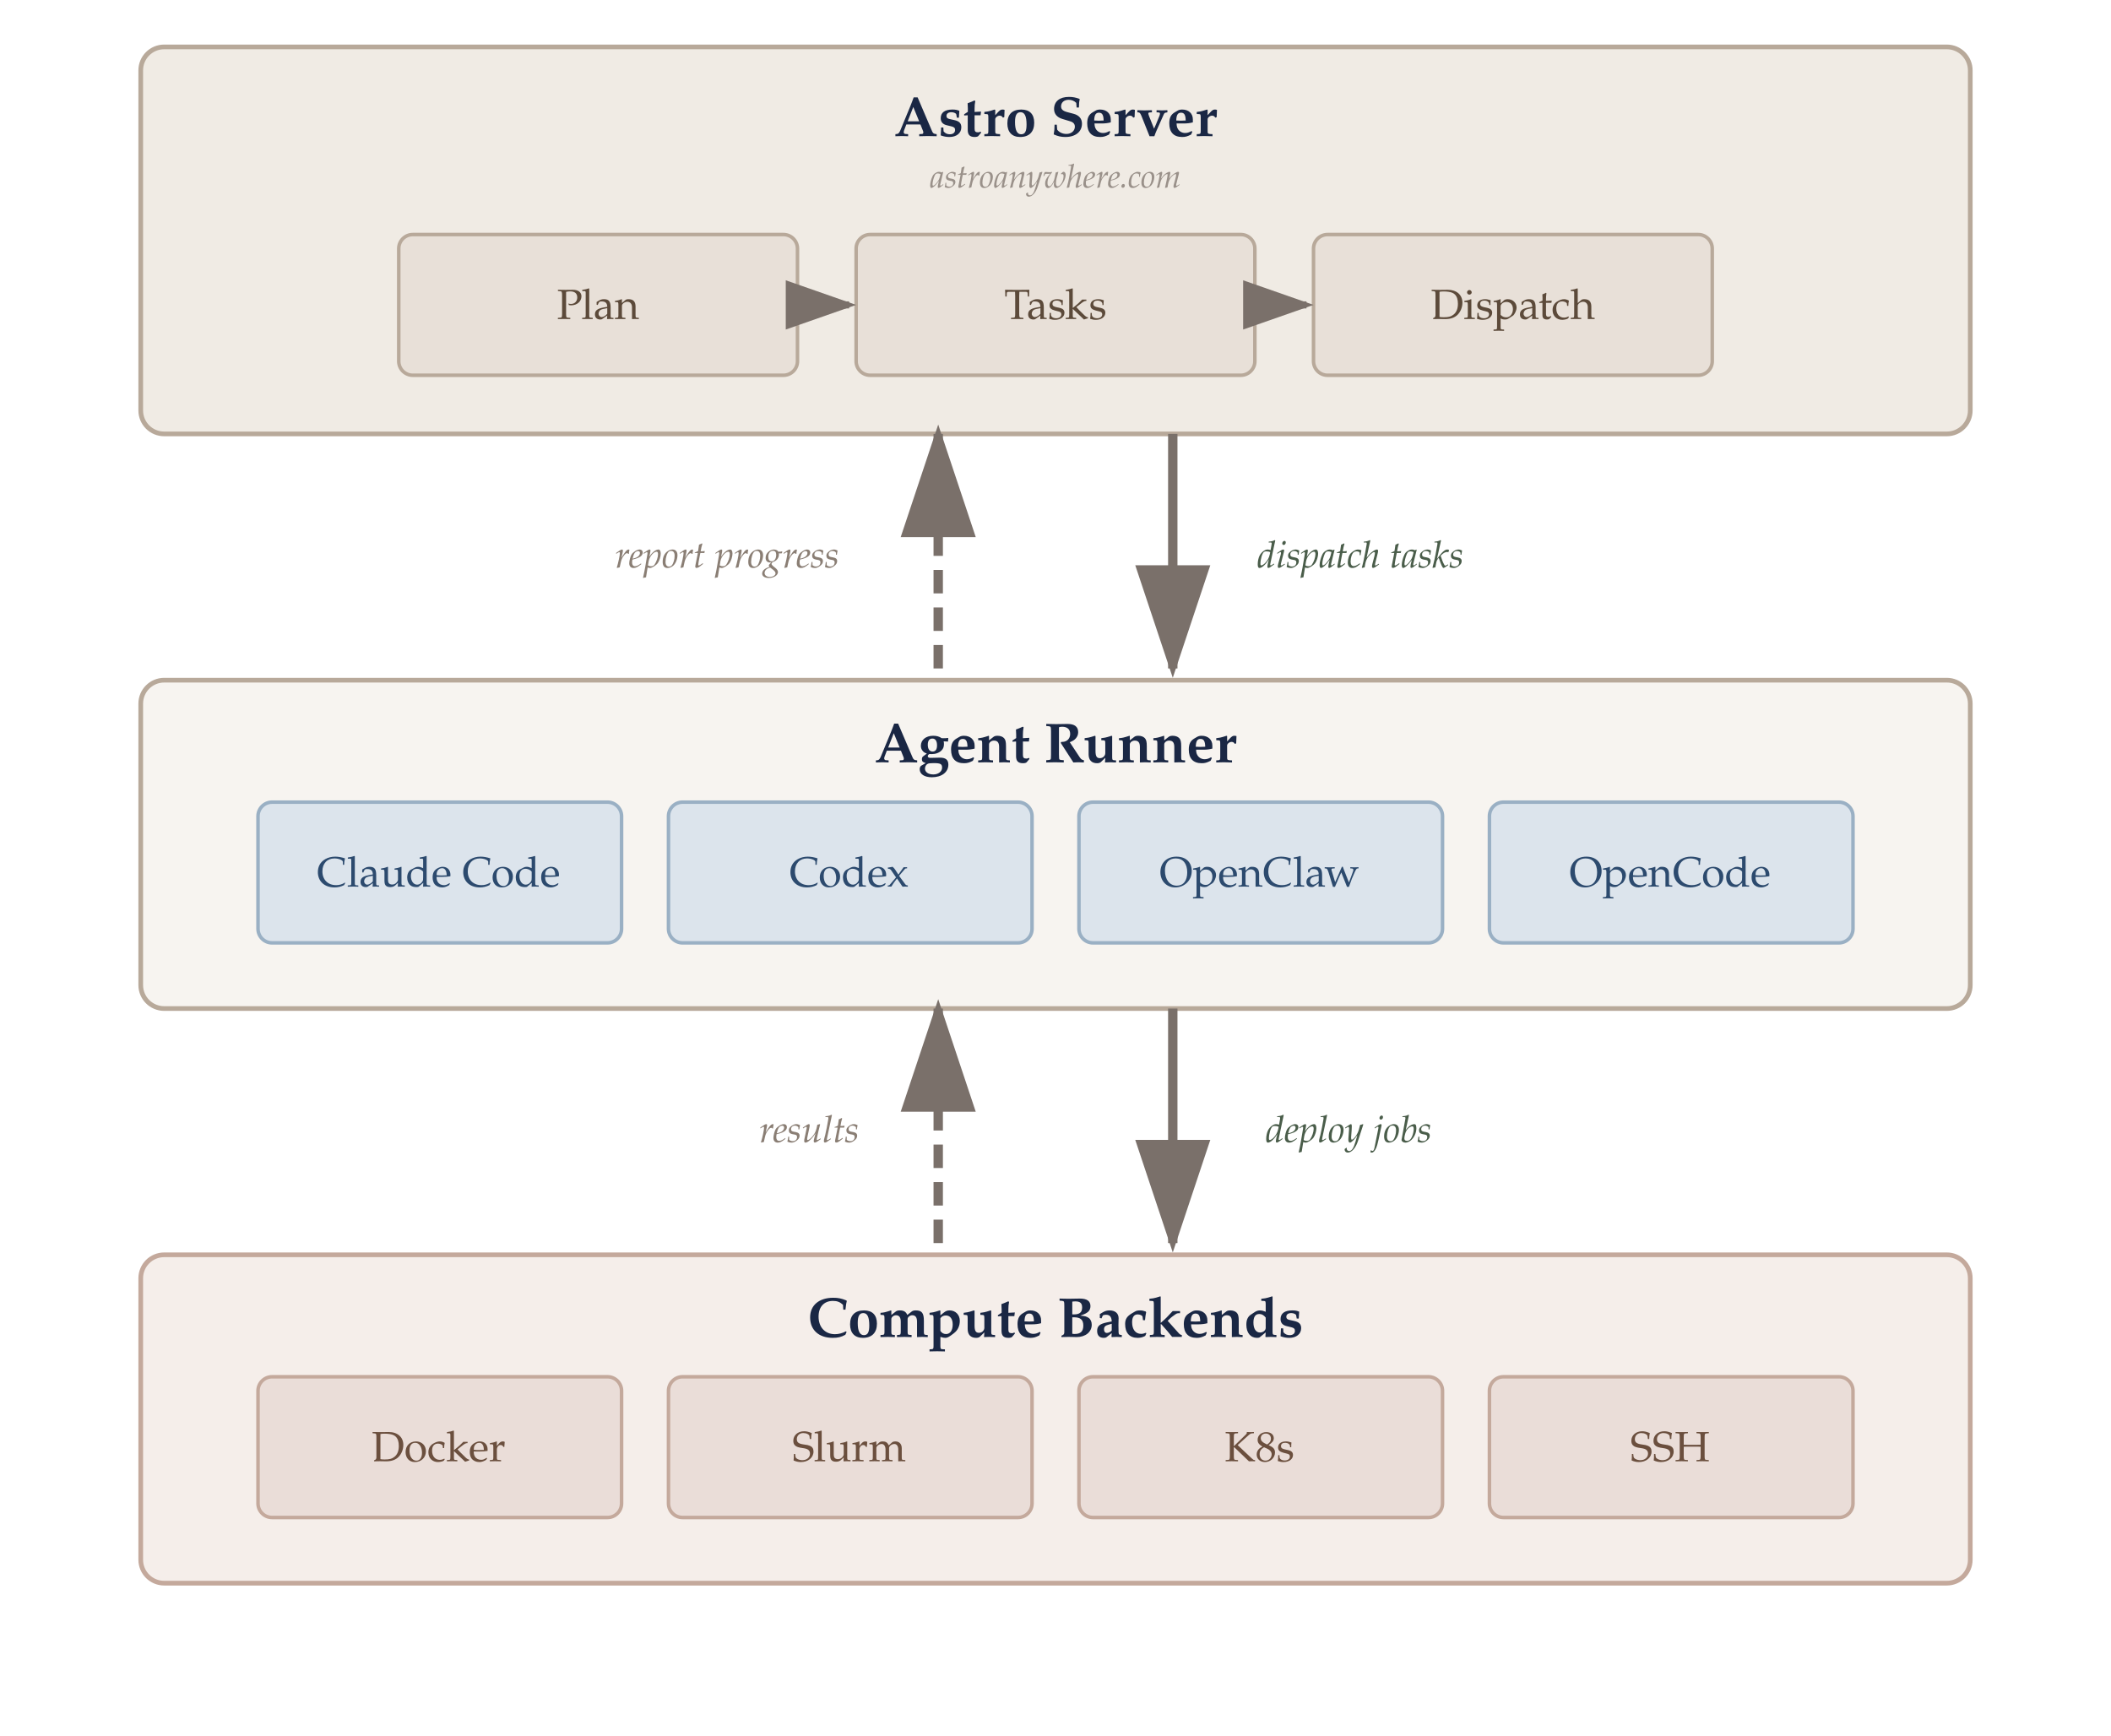
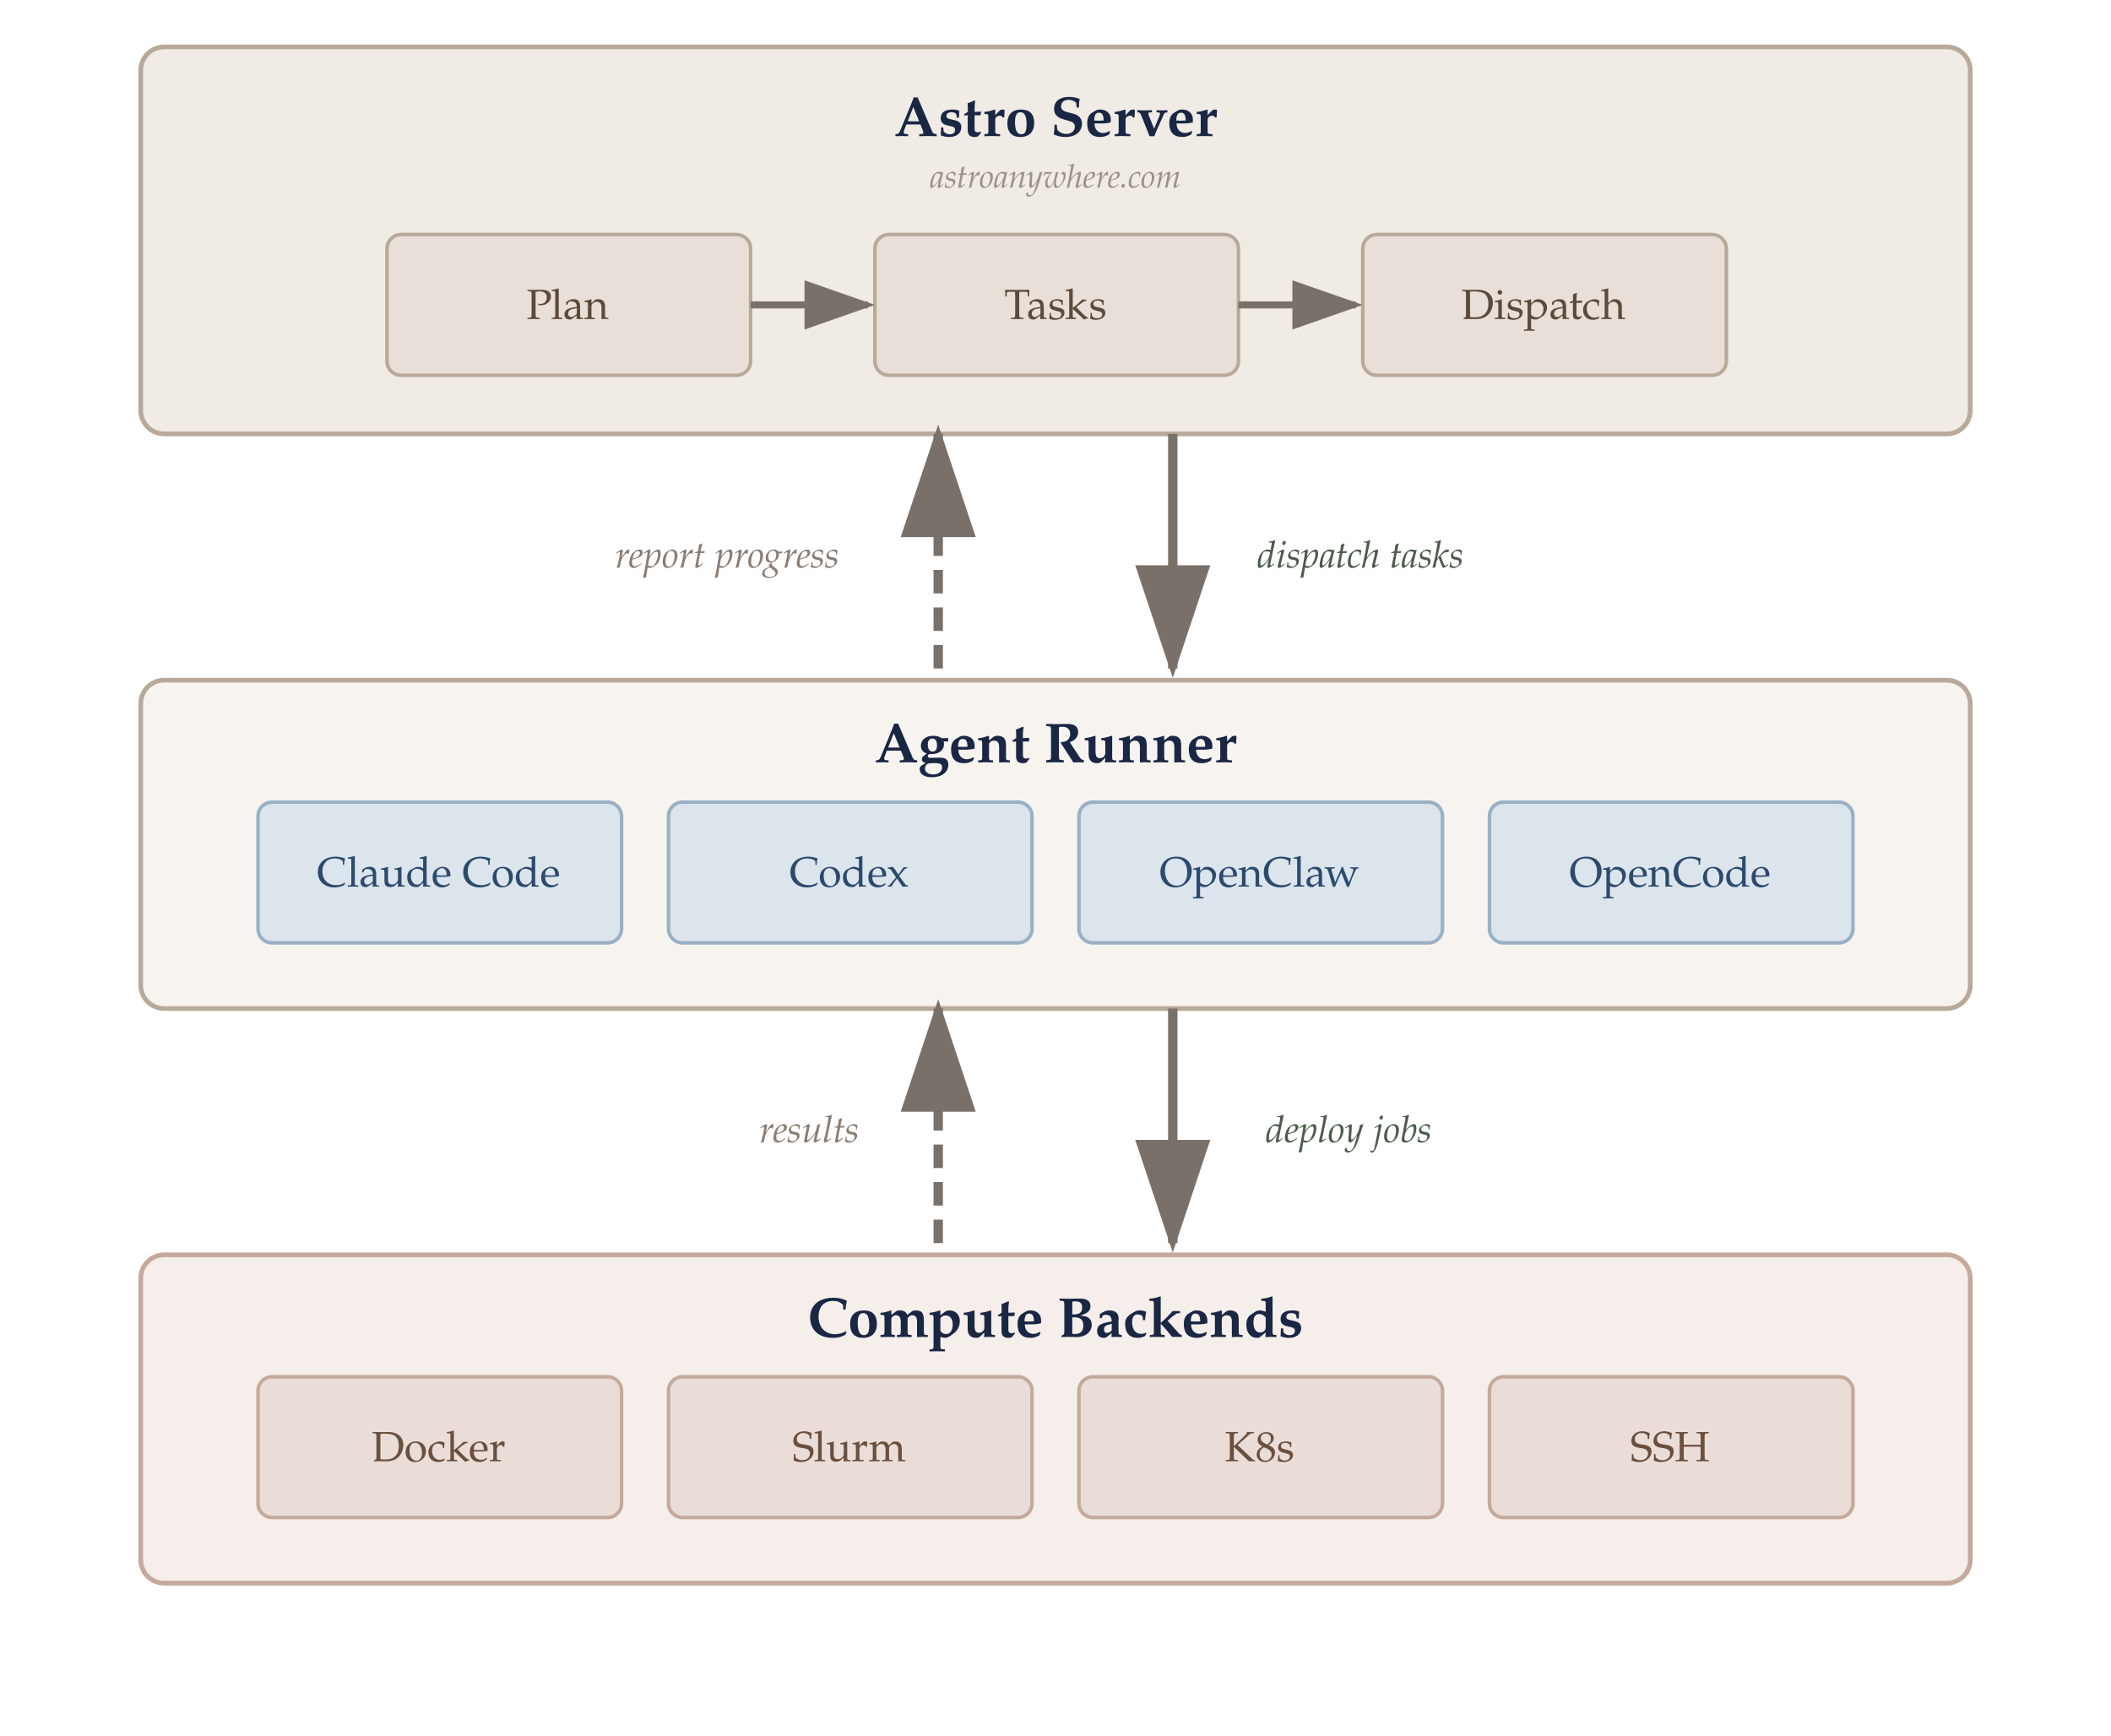
<svg xmlns="http://www.w3.org/2000/svg" viewBox="0 0 900 740" font-family="Palatino, Palatino Linotype, Georgia, serif">
  <defs>
    <marker id="arr" viewBox="0 0 12 8" refX="11" refY="4" markerWidth="12" markerHeight="8" orient="auto-start-reverse">
      <path d="M 0 0 L 12 4 L 0 8 z" fill="#7a706a" />
    </marker>
    <marker id="arr-h" viewBox="0 0 10 7" refX="9" refY="3.5" markerWidth="10" markerHeight="7" orient="auto-start-reverse">
      <path d="M 0 0 L 10 3.5 L 0 7 z" fill="#7a706a" />
    </marker>
  </defs>
  <rect x="60" y="20" width="780" height="165" rx="10" fill="#f0ebe4" stroke="#b8a99a" stroke-width="2" />
  <text x="450" y="58" text-anchor="middle" font-size="24" font-weight="bold" fill="#1a2744">Astro Server</text>
  <text x="450" y="80" text-anchor="middle" font-size="14" fill="#9a918a" font-style="italic">astroanywhere.com</text>
-   <rect x="170" y="100" width="170" height="60" rx="6" fill="#e8e0d8" stroke="#b8a99a" stroke-width="1.5" />
-   <text x="255" y="136" text-anchor="middle" font-size="18" fill="#5c4a3a">Plan</text>
-   <rect x="365" y="100" width="170" height="60" rx="6" fill="#e8e0d8" stroke="#b8a99a" stroke-width="1.5" />
+   <rect x="165" y="100" width="155" height="60" rx="6" fill="#e8e0d8" stroke="#b8a99a" stroke-width="1.5" />
+   <text x="242" y="136" text-anchor="middle" font-size="18" fill="#5c4a3a">Plan</text>
+   <rect x="373" y="100" width="155" height="60" rx="6" fill="#e8e0d8" stroke="#b8a99a" stroke-width="1.5" />
  <text x="450" y="136" text-anchor="middle" font-size="18" fill="#5c4a3a">Tasks</text>
-   <rect x="560" y="100" width="170" height="60" rx="6" fill="#e8e0d8" stroke="#b8a99a" stroke-width="1.5" />
-   <text x="645" y="136" text-anchor="middle" font-size="18" fill="#5c4a3a">Dispatch</text>
-   <line x1="340" y1="130" x2="362" y2="130" stroke="#7a706a" stroke-width="3" marker-end="url(#arr-h)" />
-   <line x1="535" y1="130" x2="557" y2="130" stroke="#7a706a" stroke-width="3" marker-end="url(#arr-h)" />
+   <rect x="581" y="100" width="155" height="60" rx="6" fill="#e8e0d8" stroke="#b8a99a" stroke-width="1.5" />
+   <text x="658" y="136" text-anchor="middle" font-size="18" fill="#5c4a3a">Dispatch</text>
+   <line x1="320" y1="130" x2="370" y2="130" stroke="#7a706a" stroke-width="3" marker-end="url(#arr-h)" />
+   <line x1="528" y1="130" x2="578" y2="130" stroke="#7a706a" stroke-width="3" marker-end="url(#arr-h)" />
  <line x1="500" y1="185" x2="500" y2="285" stroke="#7a706a" stroke-width="4" marker-end="url(#arr)" />
  <text x="580" y="242" text-anchor="middle" font-size="16" fill="#4a5d4a" font-style="italic">dispatch tasks</text>
  <line x1="400" y1="285" x2="400" y2="185" stroke="#7a706a" stroke-width="4" stroke-dasharray="10,6" marker-end="url(#arr)" />
  <text x="310" y="242" text-anchor="middle" font-size="16" fill="#8a7e74" font-style="italic">report progress</text>
  <rect x="60" y="290" width="780" height="140" rx="10" fill="#f7f4f0" stroke="#b8a99a" stroke-width="2" />
  <text x="450" y="325" text-anchor="middle" font-size="24" font-weight="bold" fill="#1a2744">Agent Runner</text>
  <rect x="110" y="342" width="155" height="60" rx="6" fill="#dce4ec" stroke="#9ab0c4" stroke-width="1.5" />
  <text x="187" y="378" text-anchor="middle" font-size="18" fill="#2c4a6e">Claude Code</text>
  <rect x="285" y="342" width="155" height="60" rx="6" fill="#dce4ec" stroke="#9ab0c4" stroke-width="1.5" />
  <text x="362" y="378" text-anchor="middle" font-size="18" fill="#2c4a6e">Codex</text>
  <rect x="460" y="342" width="155" height="60" rx="6" fill="#dce4ec" stroke="#9ab0c4" stroke-width="1.5" />
  <text x="537" y="378" text-anchor="middle" font-size="18" fill="#2c4a6e">OpenClaw</text>
  <rect x="635" y="342" width="155" height="60" rx="6" fill="#dce4ec" stroke="#9ab0c4" stroke-width="1.5" />
  <text x="712" y="378" text-anchor="middle" font-size="18" fill="#2c4a6e">OpenCode</text>
  <line x1="500" y1="430" x2="500" y2="530" stroke="#7a706a" stroke-width="4" marker-end="url(#arr)" />
  <text x="575" y="487" text-anchor="middle" font-size="16" fill="#4a5d4a" font-style="italic">deploy jobs</text>
  <line x1="400" y1="530" x2="400" y2="430" stroke="#7a706a" stroke-width="4" stroke-dasharray="10,6" marker-end="url(#arr)" />
  <text x="345" y="487" text-anchor="middle" font-size="16" fill="#8a7e74" font-style="italic">results</text>
  <rect x="60" y="535" width="780" height="140" rx="10" fill="#f5eeea" stroke="#c4a99c" stroke-width="2" />
  <text x="450" y="570" text-anchor="middle" font-size="24" font-weight="bold" fill="#1a2744">Compute Backends</text>
  <rect x="110" y="587" width="155" height="60" rx="6" fill="#eaddd8" stroke="#c4a99c" stroke-width="1.5" />
  <text x="187" y="623" text-anchor="middle" font-size="18" fill="#6b4f3e">Docker</text>
  <rect x="285" y="587" width="155" height="60" rx="6" fill="#eaddd8" stroke="#c4a99c" stroke-width="1.5" />
  <text x="362" y="623" text-anchor="middle" font-size="18" fill="#6b4f3e">Slurm</text>
  <rect x="460" y="587" width="155" height="60" rx="6" fill="#eaddd8" stroke="#c4a99c" stroke-width="1.5" />
  <text x="537" y="623" text-anchor="middle" font-size="18" fill="#6b4f3e">K8s</text>
  <rect x="635" y="587" width="155" height="60" rx="6" fill="#eaddd8" stroke="#c4a99c" stroke-width="1.5" />
  <text x="712" y="623" text-anchor="middle" font-size="18" fill="#6b4f3e">SSH</text>
</svg>
